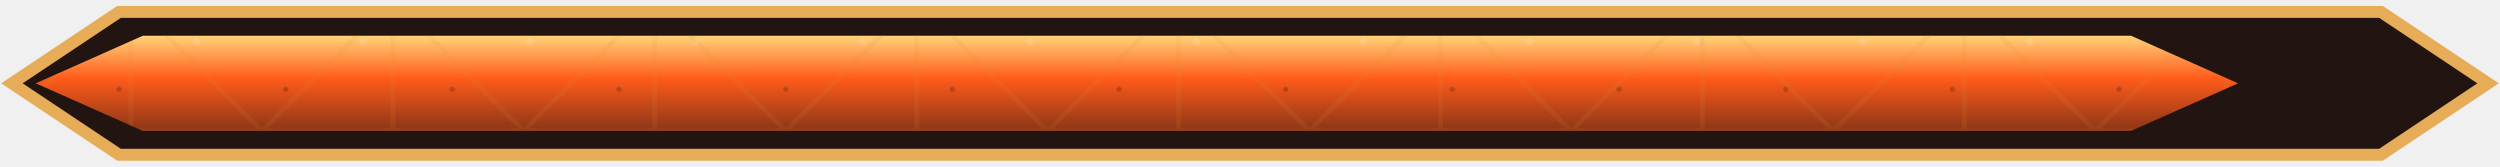
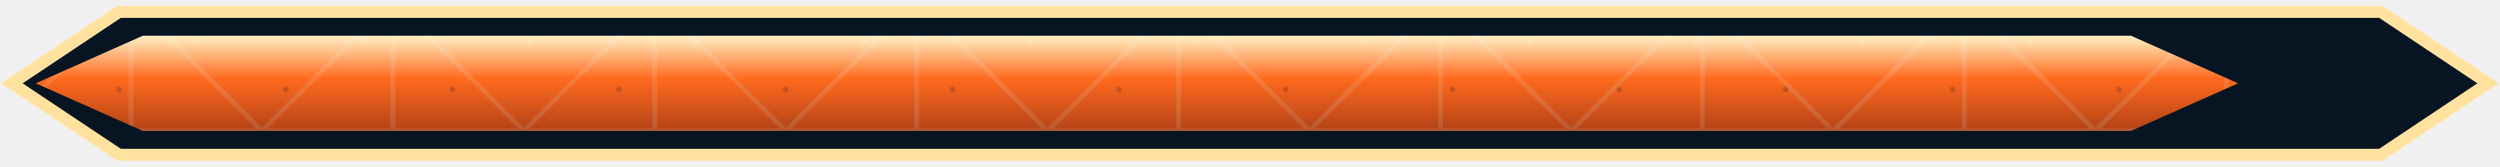
- <svg xmlns="http://www.w3.org/2000/svg" width="840" height="56" viewBox="0 0 420 28" role="img" aria-label="M10 Volcanic Forge progress 90 percent" data-style="m10-volcanic-forge-0.1.0" data-geometry-shape="wide-hexagon">
+ <svg xmlns="http://www.w3.org/2000/svg" width="840" height="56" viewBox="0 0 420 28" role="img" aria-label="M10 Volcanic Forge progress 90 percent" data-style="m10-volcanic-forge-0.2.0" data-geometry-shape="wide-hexagon">
  <defs>
-     <linearGradient id="m7-progress-normal-420-28-90-plate" x1="0" y1="0" x2="0" y2="1">
-       <stop offset="0" stop-color="#6B3E20" />
-       <stop offset=".48" stop-color="#2B1712" />
-       <stop offset="1" stop-color="#1A1110" />
+     <linearGradient id="m10-progress-420x28-90-plate" x1="0" y1="0" x2="0" y2="1">
+       <stop offset="0" stop-color="#70401C" />
+       <stop offset=".48" stop-color="#29130E" />
+       <stop offset="1" stop-color="#140B09" />
    </linearGradient>
-     <linearGradient id="m7-progress-normal-420-28-90-primary" x1="0" y1="0" x2="0" y2="1">
-       <stop offset="0" stop-color="#FFD27A" />
-       <stop offset=".45" stop-color="#FF5B1A" />
-       <stop offset="1" stop-color="#8A3518" />
+     <linearGradient id="m10-progress-420x28-90-primary" x1="0" y1="0" x2="0" y2="1">
+       <stop offset="0" stop-color="#FFF0C5" />
+       <stop offset=".45" stop-color="#FF6A1F" />
+       <stop offset="1" stop-color="#B34216" />
    </linearGradient>
-     <linearGradient id="m7-progress-normal-420-28-90-energy" x1="0" y1="0" x2="1" y2="0">
-       <stop offset="0" stop-color="#FFB95A" stop-opacity="0" />
-       <stop offset=".5" stop-color="#FFB95A" stop-opacity=".86" />
-       <stop offset="1" stop-color="#FFB95A" stop-opacity="0" />
+     <linearGradient id="m10-progress-420x28-90-energy" x1="0" y1="0" x2="1" y2="0">
+       <stop offset="0" stop-color="#FFD07A" stop-opacity="0" />
+       <stop offset=".5" stop-color="#FFD07A" stop-opacity=".86" />
+       <stop offset="1" stop-color="#FFD07A" stop-opacity="0" />
    </linearGradient>
-     <pattern id="m7-progress-normal-420-28-90-grain" width="28" height="28" patternUnits="userSpaceOnUse">
+     <pattern id="m10-progress-420x28-90-grain" width="28" height="28" patternUnits="userSpaceOnUse">
      <circle cx="5" cy="7" r=".6" fill="#FFFFFF" fill-opacity=".12" />
-       <circle cx="20" cy="15" r=".45" fill="#180A08" fill-opacity=".2" />
+       <circle cx="20" cy="15" r=".45" fill="#061321" fill-opacity=".2" />
    </pattern>
-     <pattern id="m7-progress-normal-420-28-90-plate-pattern" width="44" height="44" patternUnits="userSpaceOnUse">
-       <path d="M0 22H44M22 0V44M0 22L22 0 44 22 22 44Z" fill="none" stroke="#D7943A" stroke-opacity=".12" stroke-width=".8" />
+     <pattern id="m10-progress-420x28-90-plate-pattern" width="44" height="44" patternUnits="userSpaceOnUse">
+       <path d="M0 22H44M22 0V44M0 22L22 0 44 22 22 44Z" fill="none" stroke="#D8FBFF" stroke-opacity=".12" stroke-width=".8" />
    </pattern>
-     <clipPath id="m7-progress-normal-420-28-90-fill-clip">
+     <clipPath id="m10-progress-420x28-90-fill-clip">
      <path d="M24 6H358L376 14L358 22H24L6 14Z" />
    </clipPath>
  </defs>
-   <g id="m7-progress-normal-420-28-90-frame" data-part="frame">
-     <path d="M20 2H400L418 14L400 26H20L2 14Z" fill="#211411" stroke="#E7AC58" stroke-width="2" stroke-linejoin="miter" />
+   <g id="m10-progress-420x28-90-frame" data-part="frame">
+     <path d="M20 2H400L418 14L400 26H20L2 14Z" fill="#071421" stroke="#FFE2A0" stroke-width="2" stroke-linejoin="miter" />
  </g>
-   <g id="m7-progress-normal-420-28-90-fill" data-part="fill" clip-path="url(#m7-progress-normal-420-28-90-fill-clip)">
-     <path d="M24 6H358L376 14L358 22H24L6 14Z" fill="url(#m7-progress-normal-420-28-90-primary)" />
-     <rect width="420" height="28" fill="url(#m7-progress-normal-420-28-90-grain)" data-layer="surface-grain" data-material-source="m8-ice-grain" />
-     <rect width="420" height="28" fill="url(#m7-progress-normal-420-28-90-plate-pattern)" data-layer="surface-pattern" data-material-source="m8-crystal-facet-pattern" />
+   <g id="m10-progress-420x28-90-fill" data-part="fill" clip-path="url(#m10-progress-420x28-90-fill-clip)">
+     <path d="M24 6H358L376 14L358 22H24L6 14Z" fill="url(#m10-progress-420x28-90-primary)" />
+     <rect width="420" height="28" fill="url(#m10-progress-420x28-90-grain)" data-layer="surface-grain" data-material-source="m8-ice-grain" />
+     <rect width="420" height="28" fill="url(#m10-progress-420x28-90-plate-pattern)" data-layer="surface-pattern" data-material-source="m8-crystal-facet-pattern" />
  </g>
</svg>
